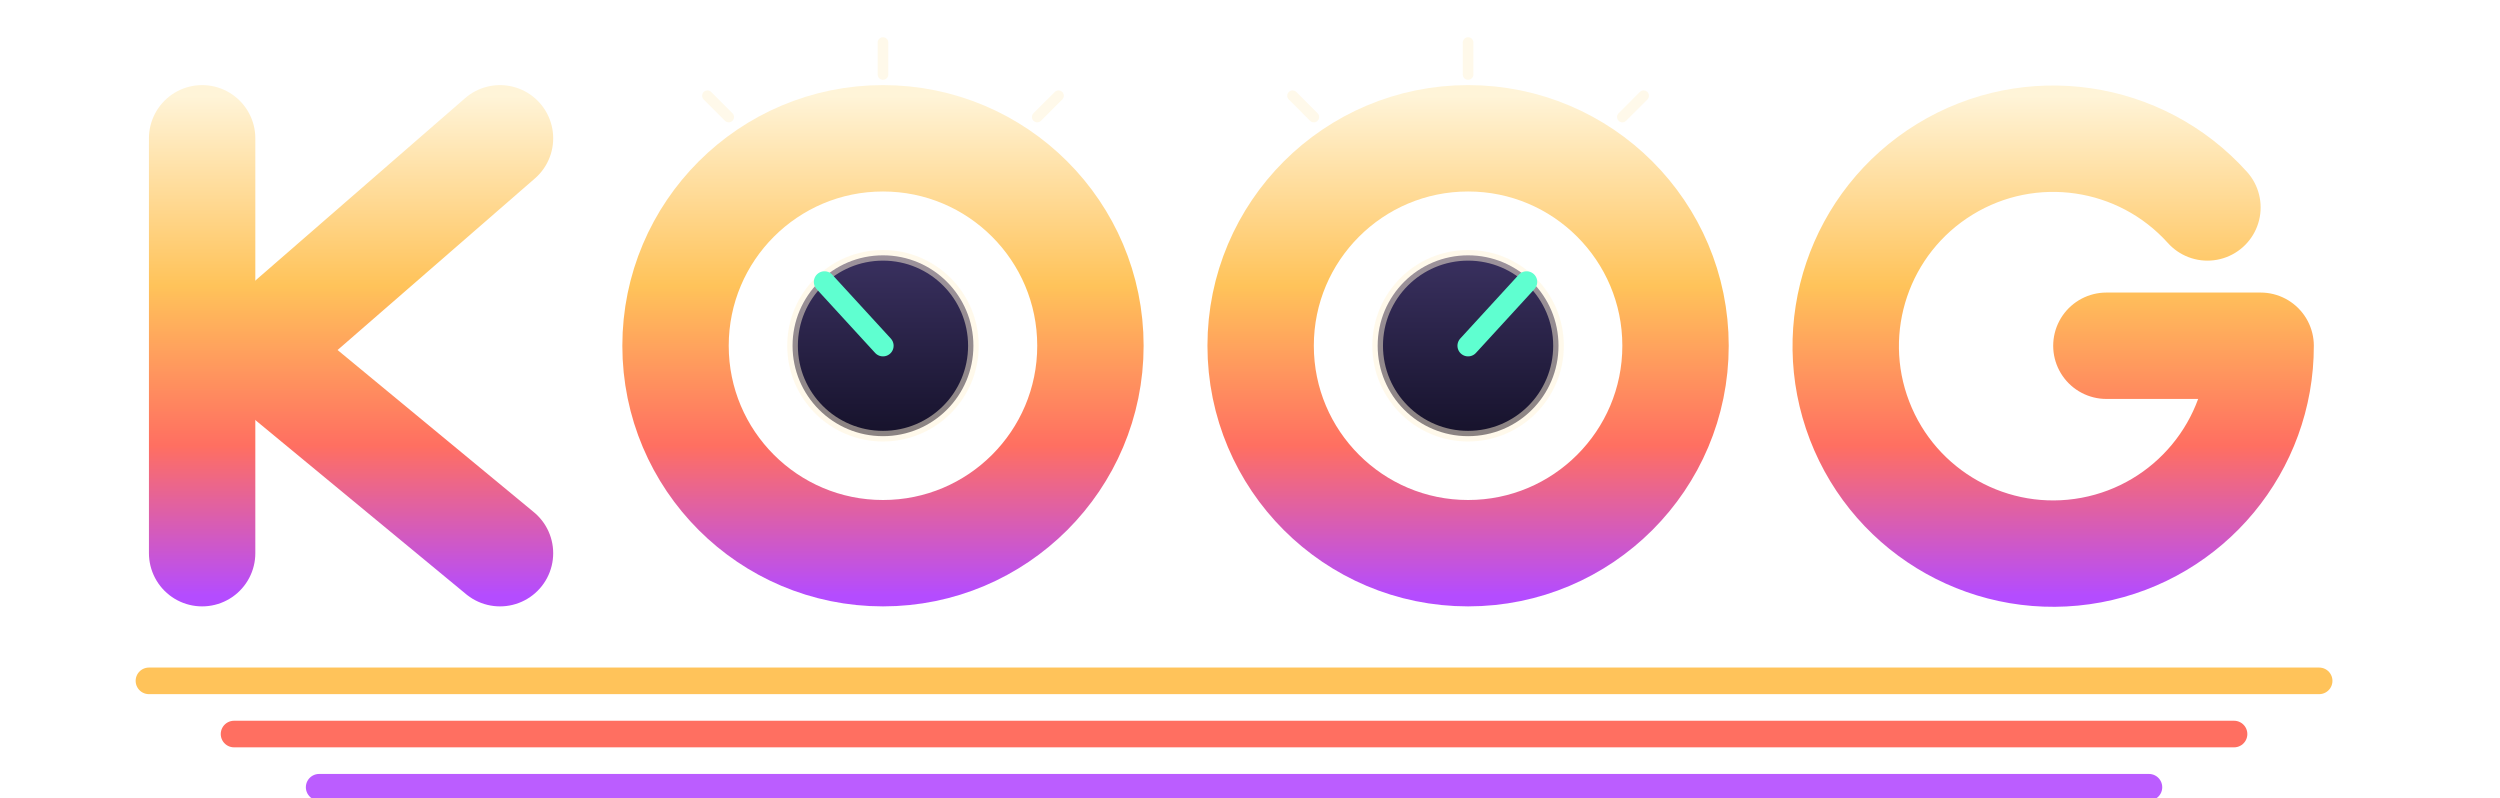
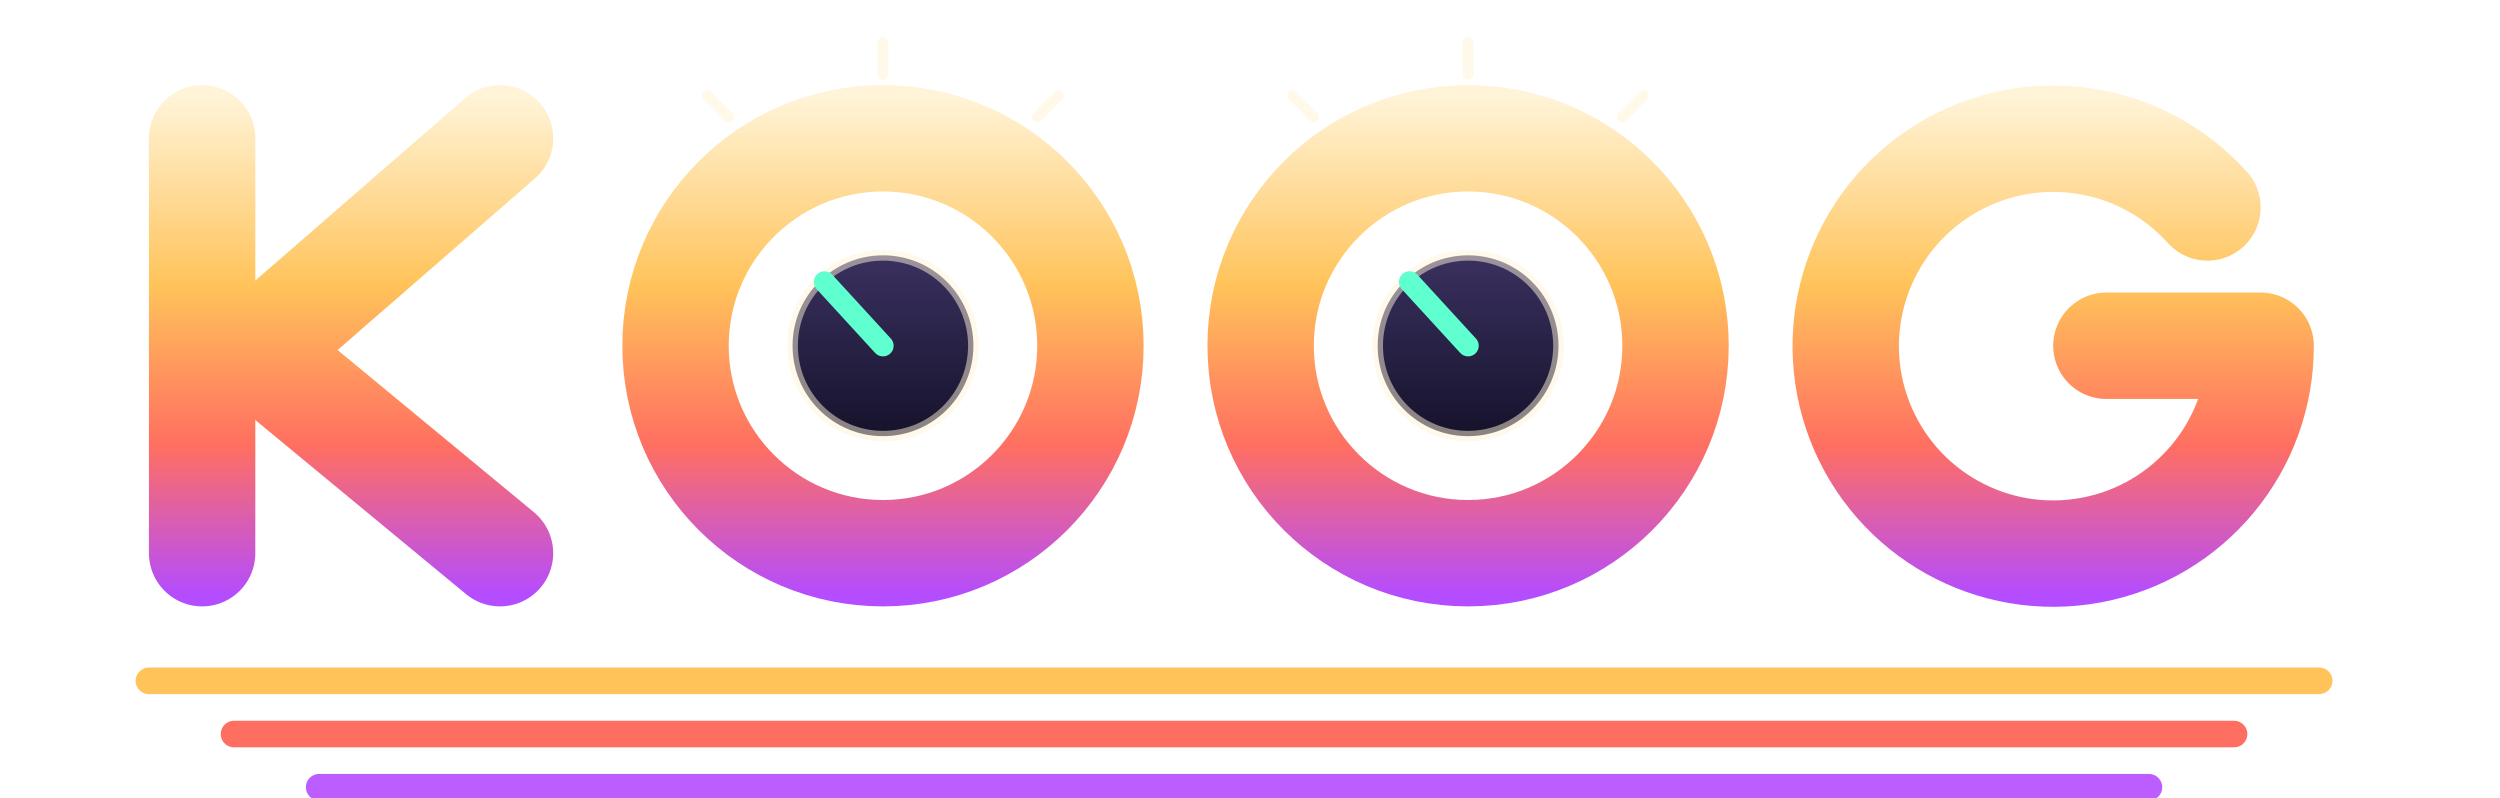
<svg xmlns="http://www.w3.org/2000/svg" viewBox="0 0 470 150" role="img" aria-label="KOOG">
  <defs>
    <linearGradient id="kgSun" x1="0" y1="18" x2="0" y2="112" gradientUnits="userSpaceOnUse">
      <stop offset="0" stop-color="#fff4d8" />
      <stop offset=".38" stop-color="#ffc35a" />
      <stop offset=".7" stop-color="#ff6f61" />
      <stop offset="1" stop-color="#b44cff" />
    </linearGradient>
    <linearGradient id="kgKnob" x1="0" y1="0" x2="0" y2="1">
      <stop offset="0" stop-color="#3a3160" />
      <stop offset="1" stop-color="#16122b" />
    </linearGradient>
  </defs>
  <g fill="none" stroke="url(#kgSun)" stroke-width="20" stroke-linecap="round" stroke-linejoin="round">
    <path d="M38 26V104" />
    <path d="M94 26L48 66L94 104" />
    <circle cx="166" cy="65" r="39" />
    <circle cx="276" cy="65" r="39" />
    <path d="M415 39A39 39 0 1 0 425 65H396" />
  </g>
  <g>
    <circle cx="166" cy="65" r="17" fill="url(#kgKnob)" stroke="#fff4d8" stroke-opacity=".5" stroke-width="2" />
    <path d="M166 65L155 53" stroke="#5fffd0" stroke-width="4" stroke-linecap="round" />
    <circle cx="276" cy="65" r="17" fill="url(#kgKnob)" stroke="#fff4d8" stroke-opacity=".5" stroke-width="2" />
-     <path d="M276 65L287 53" stroke="#5fffd0" stroke-width="4" stroke-linecap="round" />
+     <path d="M276 65L265 53" stroke="#5fffd0" stroke-width="4" stroke-linecap="round" />
  </g>
  <g stroke="#fff4d8" stroke-opacity=".55" stroke-width="2" stroke-linecap="round">
    <path d="M166 14v-6M137 22l-4-4M195 22l4-4M276 14v-6M247 22l-4-4M305 22l4-4" />
  </g>
  <g stroke-width="5" stroke-linecap="round">
    <path d="M28 128H436" stroke="#ffc35a" />
    <path d="M44 138H420" stroke="#ff6f61" />
    <path d="M60 148H404" stroke="#b44cff" stroke-opacity=".9" />
  </g>
</svg>
